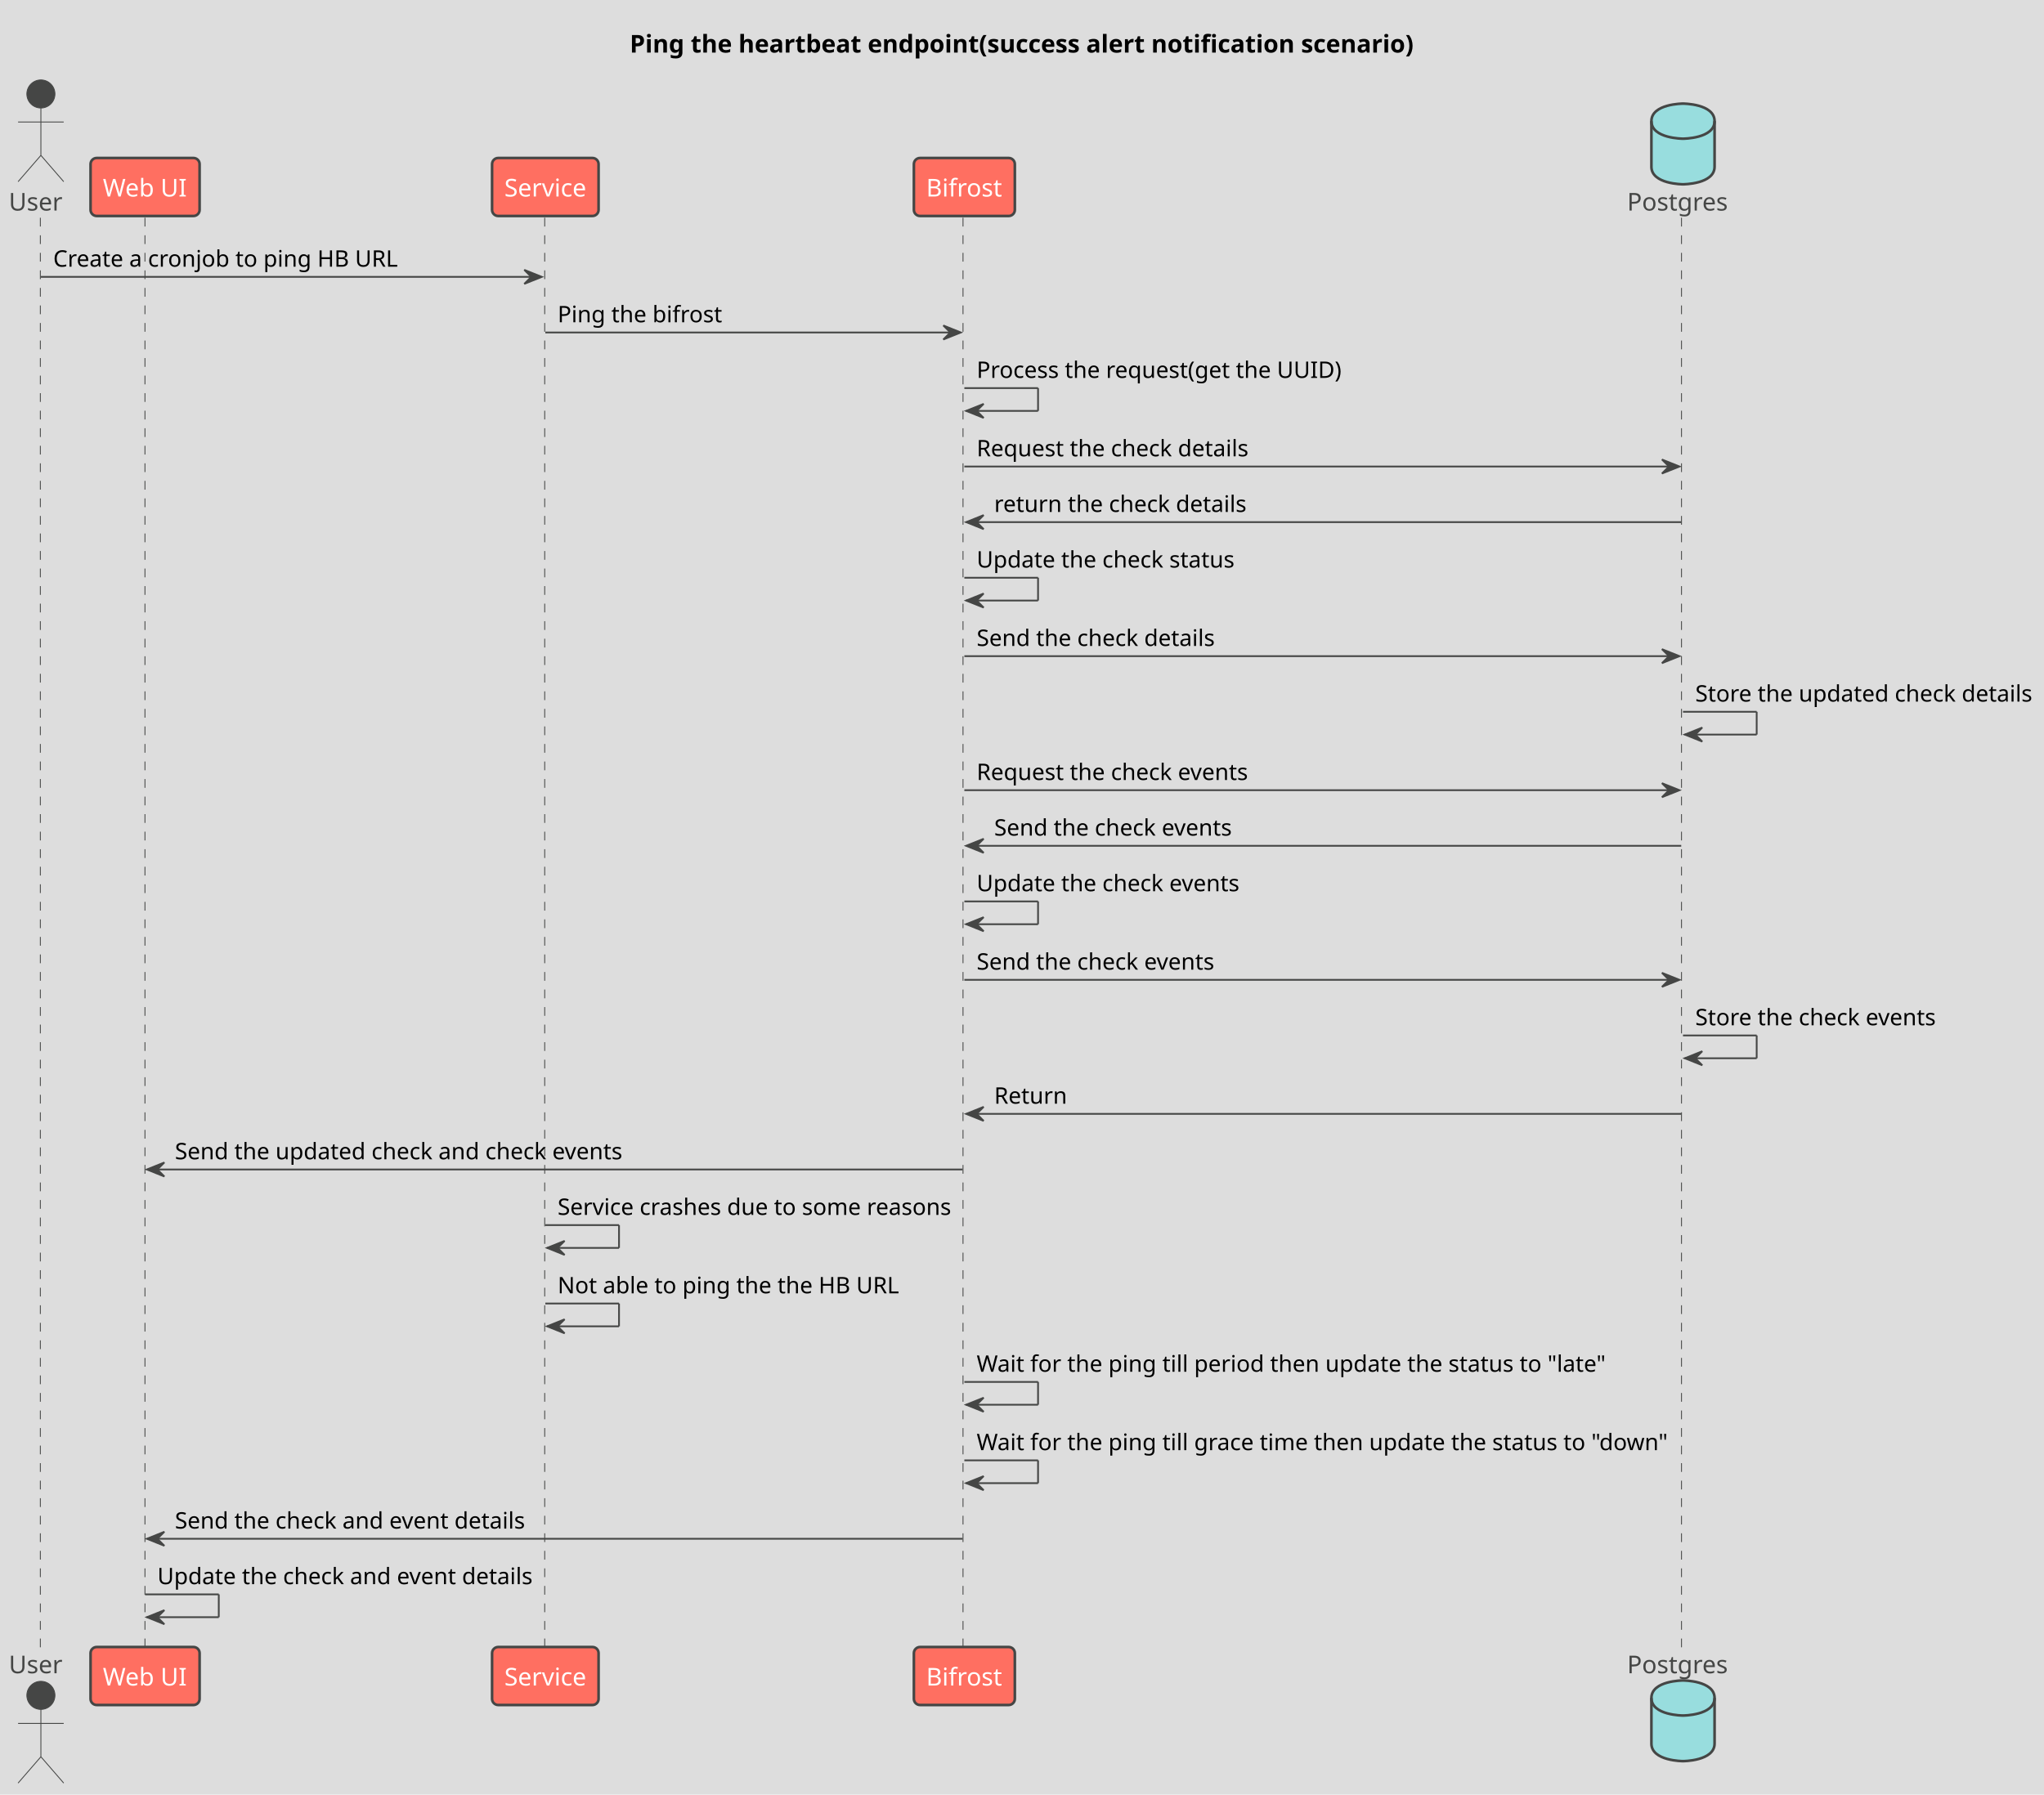
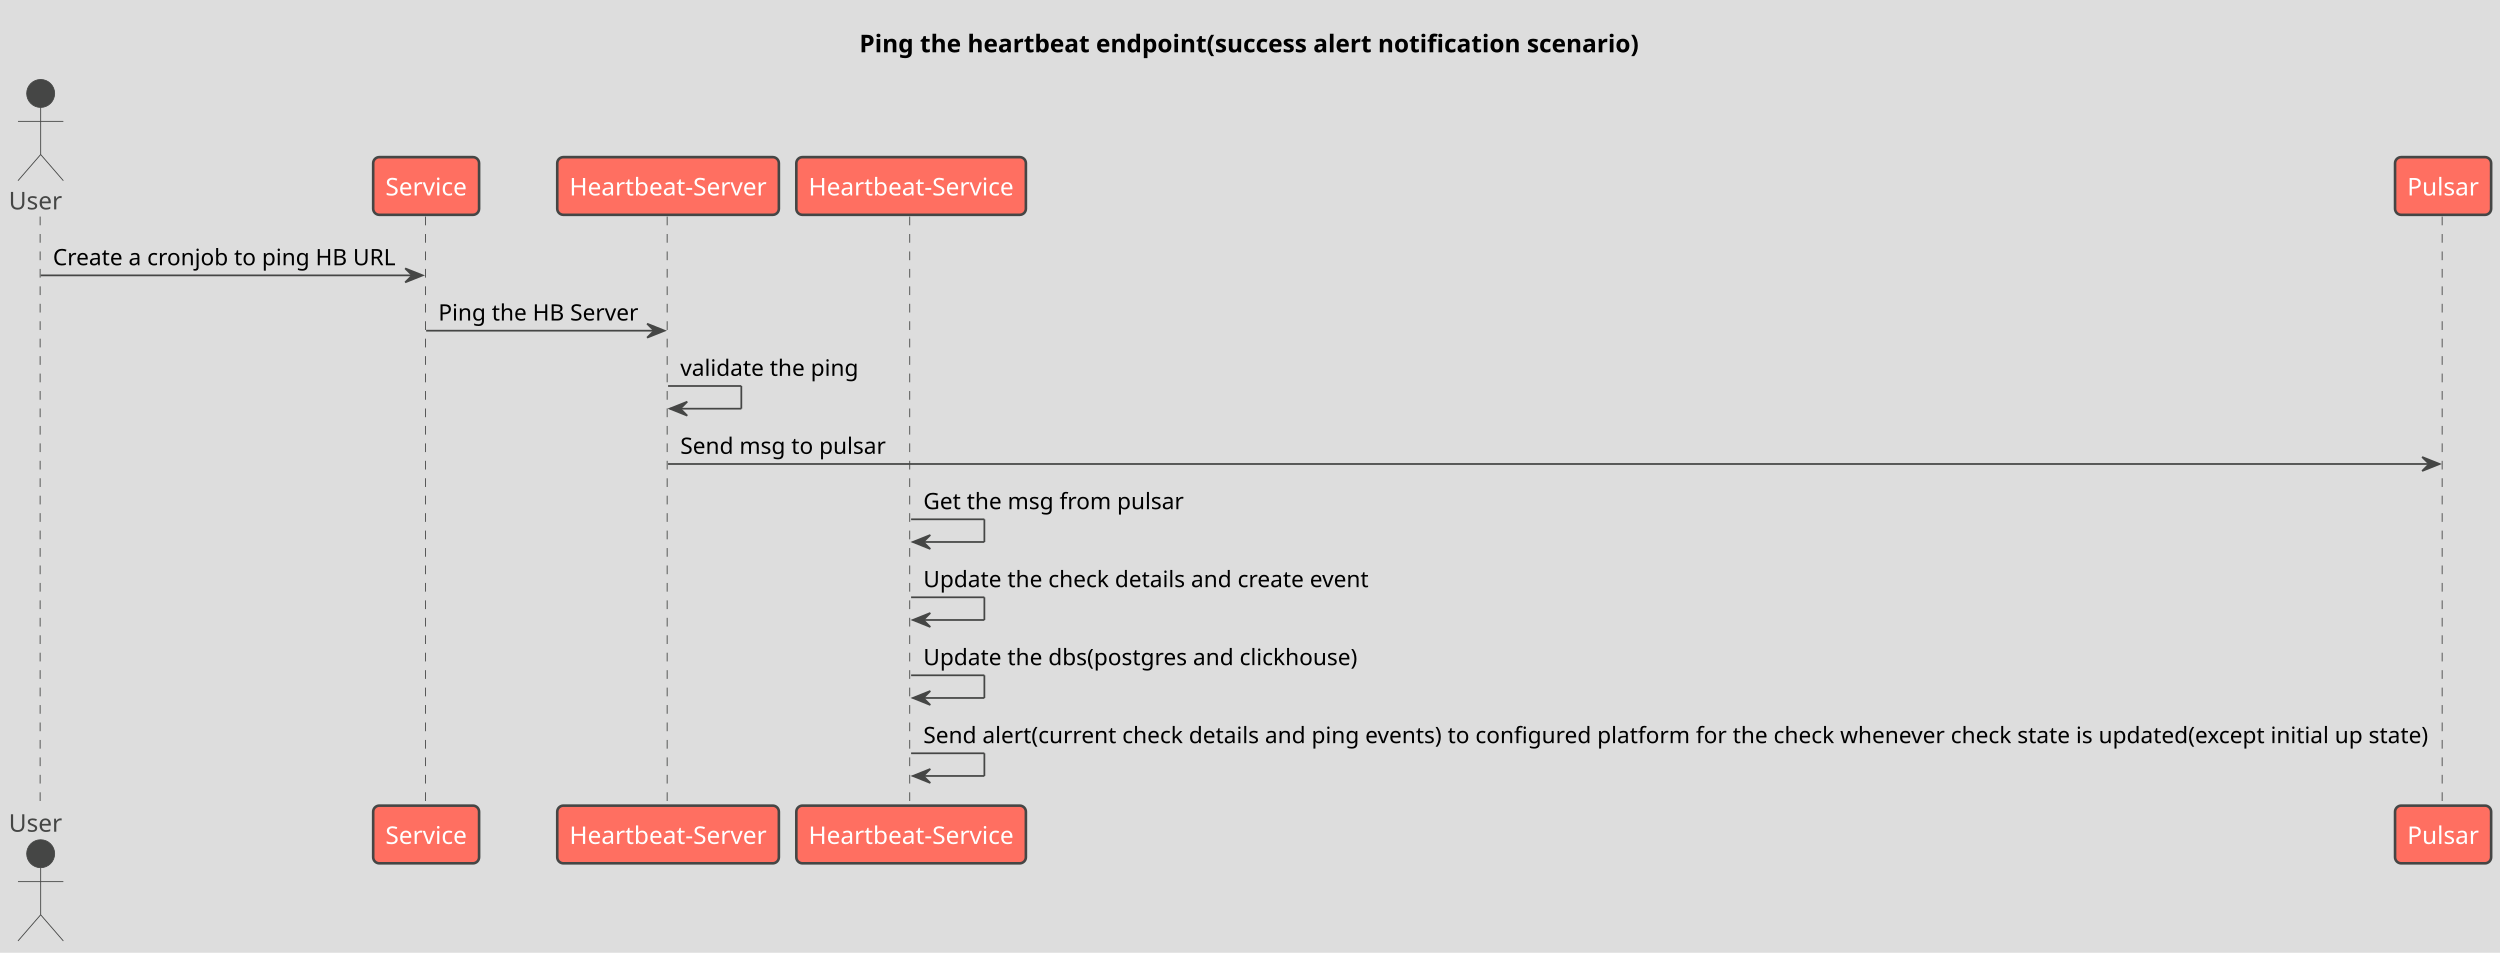
- <svg xmlns="http://www.w3.org/2000/svg" contentStyleType="text/css" height="1023px" preserveAspectRatio="none" style="width:1165px;height:1023px;background:#DDDDDD;" version="1.1" viewBox="0 0 1165 1023" width="1165px" zoomAndPan="magnify">
+ <svg xmlns="http://www.w3.org/2000/svg" contentStyleType="text/css" height="546px" preserveAspectRatio="none" style="width:1433px;height:546px;background:#DDDDDD;" version="1.1" viewBox="0 0 1433 546" width="1433px" zoomAndPan="magnify">
  <defs />
  <g>
-     <rect fill="#DDDDDD" height="1023" style="stroke:none;stroke-width:1.0;" width="1165" x="0" y="0" />
-     <text fill="#000000" font-family="sans-serif" font-size="14" font-weight="bold" lengthAdjust="spacing" textLength="446.738" x="358.925" y="29.966">Ping the heartbeat endpoint(success alert notification scenario)</text>
-     <line style="stroke:#454645;stroke-width:0.5;stroke-dasharray:5.0,5.0;" x1="23" x2="23" y1="124.136" y2="939.962" />
-     <line style="stroke:#454645;stroke-width:0.5;stroke-dasharray:5.0,5.0;" x1="82.618" x2="82.618" y1="124.136" y2="939.962" />
-     <line style="stroke:#454645;stroke-width:0.5;stroke-dasharray:5.0,5.0;" x1="310.462" x2="310.462" y1="124.136" y2="939.962" />
-     <line style="stroke:#454645;stroke-width:0.5;stroke-dasharray:5.0,5.0;" x1="548.879" x2="548.879" y1="124.136" y2="939.962" />
-     <line style="stroke:#454645;stroke-width:0.5;stroke-dasharray:5.0,5.0;" x1="958.393" x2="958.393" y1="124.136" y2="939.962" />
+     <rect fill="#DDDDDD" height="546" style="stroke:none;stroke-width:1.0;" width="1433" x="0" y="0" />
+     <text fill="#000000" font-family="sans-serif" font-size="14" font-weight="bold" lengthAdjust="spacing" textLength="446.738" x="492.589" y="29.966">Ping the heartbeat endpoint(success alert notification scenario)</text>
+     <line style="stroke:#454645;stroke-width:0.5;stroke-dasharray:5.0,5.0;" x1="23" x2="23" y1="124.136" y2="462.784" />
+     <line style="stroke:#454645;stroke-width:0.5;stroke-dasharray:5.0,5.0;" x1="243.907" x2="243.907" y1="124.136" y2="462.784" />
+     <line style="stroke:#454645;stroke-width:0.5;stroke-dasharray:5.0,5.0;" x1="382.414" x2="382.414" y1="124.136" y2="462.784" />
+     <line style="stroke:#454645;stroke-width:0.5;stroke-dasharray:5.0,5.0;" x1="521.45" x2="521.45" y1="124.136" y2="462.784" />
+     <line style="stroke:#454645;stroke-width:0.5;stroke-dasharray:5.0,5.0;" x1="1399.841" x2="1399.841" y1="124.136" y2="462.784" />
    <text fill="#454645" font-family="sans-serif" font-size="14" lengthAdjust="spacing" textLength="30.618" x="5" y="120.034">User</text>
    <ellipse cx="23.309" cy="53.568" fill="#454645" rx="8" ry="8" style="stroke:#454645;stroke-width:0.5;" />
    <path d="M23.309,61.568 L23.309,88.568 M10.309,69.568 L36.309,69.568 M23.309,88.568 L10.309,103.568 M23.309,88.568 L36.309,103.568 " fill="none" style="stroke:#454645;stroke-width:0.5;" />
-     <text fill="#454645" font-family="sans-serif" font-size="14" lengthAdjust="spacing" textLength="30.618" x="5" y="953.928">User</text>
-     <ellipse cx="23.309" cy="966.53" fill="#454645" rx="8" ry="8" style="stroke:#454645;stroke-width:0.5;" />
-     <path d="M23.309,974.53 L23.309,1001.53 M10.309,982.53 L36.309,982.53 M23.309,1001.53 L10.309,1016.53 M23.309,1001.53 L36.309,1016.53 " fill="none" style="stroke:#454645;stroke-width:0.5;" />
-     <rect fill="#FF6F61" height="33.068" rx="3.5" ry="3.5" style="stroke:#454645;stroke-width:1.5;" width="62.146" x="51.618" y="90.068" />
-     <text fill="#FFFFFF" font-family="sans-serif" font-size="14" lengthAdjust="spacing" textLength="48.146" x="58.618" y="112.034">Web UI</text>
-     <rect fill="#FF6F61" height="33.068" rx="3.5" ry="3.5" style="stroke:#454645;stroke-width:1.5;" width="62.146" x="51.618" y="938.962" />
-     <text fill="#FFFFFF" font-family="sans-serif" font-size="14" lengthAdjust="spacing" textLength="48.146" x="58.618" y="960.928">Web UI</text>
-     <rect fill="#FF6F61" height="33.068" rx="3.5" ry="3.5" style="stroke:#454645;stroke-width:1.5;" width="60.704" x="280.462" y="90.068" />
-     <text fill="#FFFFFF" font-family="sans-serif" font-size="14" lengthAdjust="spacing" textLength="46.704" x="287.462" y="112.034">Service</text>
-     <rect fill="#FF6F61" height="33.068" rx="3.5" ry="3.5" style="stroke:#454645;stroke-width:1.5;" width="60.704" x="280.462" y="938.962" />
-     <text fill="#FFFFFF" font-family="sans-serif" font-size="14" lengthAdjust="spacing" textLength="46.704" x="287.462" y="960.928">Service</text>
-     <rect fill="#FF6F61" height="33.068" rx="3.5" ry="3.5" style="stroke:#454645;stroke-width:1.5;" width="57.54" x="520.879" y="90.068" />
-     <text fill="#FFFFFF" font-family="sans-serif" font-size="14" lengthAdjust="spacing" textLength="43.54" x="527.879" y="112.034">Bifrost</text>
-     <rect fill="#FF6F61" height="33.068" rx="3.5" ry="3.5" style="stroke:#454645;stroke-width:1.5;" width="57.54" x="520.879" y="938.962" />
-     <text fill="#FFFFFF" font-family="sans-serif" font-size="14" lengthAdjust="spacing" textLength="43.54" x="527.879" y="960.928">Bifrost</text>
-     <text fill="#454645" font-family="sans-serif" font-size="14" lengthAdjust="spacing" textLength="57.694" x="927.393" y="120.034">Postgres</text>
-     <path d="M941.24,69.068 C941.24,59.068 959.24,59.068 959.24,59.068 C959.24,59.068 977.24,59.068 977.24,69.068 L977.24,95.068 C977.24,105.068 959.24,105.068 959.24,105.068 C959.24,105.068 941.24,105.068 941.24,95.068 L941.24,69.068 " fill="#98DDDE" style="stroke:#454645;stroke-width:1.5;" />
-     <path d="M941.24,69.068 C941.24,79.068 959.24,79.068 959.24,79.068 C959.24,79.068 977.24,79.068 977.24,69.068 " fill="none" style="stroke:#454645;stroke-width:1.5;" />
-     <text fill="#454645" font-family="sans-serif" font-size="14" lengthAdjust="spacing" textLength="57.694" x="927.393" y="953.928">Postgres</text>
-     <path d="M941.24,968.03 C941.24,958.03 959.24,958.03 959.24,958.03 C959.24,958.03 977.24,958.03 977.24,968.03 L977.24,994.03 C977.24,1004.03 959.24,1004.03 959.24,1004.03 C959.24,1004.03 941.24,1004.03 941.24,994.03 L941.24,968.03 " fill="#98DDDE" style="stroke:#454645;stroke-width:1.5;" />
-     <path d="M941.24,968.03 C941.24,978.03 959.24,978.03 959.24,978.03 C959.24,978.03 977.24,978.03 977.24,968.03 " fill="none" style="stroke:#454645;stroke-width:1.5;" />
-     <polygon fill="#454645" points="298.814,153.842,308.814,157.842,298.814,161.842,302.814,157.842" style="stroke:#454645;stroke-width:1.0;" />
-     <line style="stroke:#454645;stroke-width:1.0;" x1="23.309" x2="304.814" y1="157.842" y2="157.842" />
+     <text fill="#454645" font-family="sans-serif" font-size="14" lengthAdjust="spacing" textLength="30.618" x="5" y="476.75">User</text>
+     <ellipse cx="23.309" cy="489.352" fill="#454645" rx="8" ry="8" style="stroke:#454645;stroke-width:0.5;" />
+     <path d="M23.309,497.352 L23.309,524.352 M10.309,505.352 L36.309,505.352 M23.309,524.352 L10.309,539.352 M23.309,524.352 L36.309,539.352 " fill="none" style="stroke:#454645;stroke-width:0.5;" />
+     <rect fill="#FF6F61" height="33.068" rx="3.5" ry="3.5" style="stroke:#454645;stroke-width:1.5;" width="60.704" x="213.907" y="90.068" />
+     <text fill="#FFFFFF" font-family="sans-serif" font-size="14" lengthAdjust="spacing" textLength="46.704" x="220.907" y="112.034">Service</text>
+     <rect fill="#FF6F61" height="33.068" rx="3.5" ry="3.5" style="stroke:#454645;stroke-width:1.5;" width="60.704" x="213.907" y="461.784" />
+     <text fill="#FFFFFF" font-family="sans-serif" font-size="14" lengthAdjust="spacing" textLength="46.704" x="220.907" y="483.75">Service</text>
+     <rect fill="#FF6F61" height="33.068" rx="3.5" ry="3.5" style="stroke:#454645;stroke-width:1.5;" width="127.036" x="319.414" y="90.068" />
+     <text fill="#FFFFFF" font-family="sans-serif" font-size="14" lengthAdjust="spacing" textLength="113.036" x="326.414" y="112.034">Heartbeat-Server</text>
+     <rect fill="#FF6F61" height="33.068" rx="3.5" ry="3.5" style="stroke:#454645;stroke-width:1.5;" width="127.036" x="319.414" y="461.784" />
+     <text fill="#FFFFFF" font-family="sans-serif" font-size="14" lengthAdjust="spacing" textLength="113.036" x="326.414" y="483.75">Heartbeat-Server</text>
+     <rect fill="#FF6F61" height="33.068" rx="3.5" ry="3.5" style="stroke:#454645;stroke-width:1.5;" width="131.586" x="456.45" y="90.068" />
+     <text fill="#FFFFFF" font-family="sans-serif" font-size="14" lengthAdjust="spacing" textLength="117.586" x="463.45" y="112.034">Heartbeat-Service</text>
+     <rect fill="#FF6F61" height="33.068" rx="3.5" ry="3.5" style="stroke:#454645;stroke-width:1.5;" width="131.586" x="456.45" y="461.784" />
+     <text fill="#FFFFFF" font-family="sans-serif" font-size="14" lengthAdjust="spacing" textLength="117.586" x="463.45" y="483.75">Heartbeat-Service</text>
+     <rect fill="#FF6F61" height="33.068" rx="3.5" ry="3.5" style="stroke:#454645;stroke-width:1.5;" width="55.076" x="1372.841" y="90.068" />
+     <text fill="#FFFFFF" font-family="sans-serif" font-size="14" lengthAdjust="spacing" textLength="41.076" x="1379.841" y="112.034">Pulsar</text>
+     <rect fill="#FF6F61" height="33.068" rx="3.5" ry="3.5" style="stroke:#454645;stroke-width:1.5;" width="55.076" x="1372.841" y="461.784" />
+     <text fill="#FFFFFF" font-family="sans-serif" font-size="14" lengthAdjust="spacing" textLength="41.076" x="1379.841" y="483.75">Pulsar</text>
+     <polygon fill="#454645" points="232.259,153.842,242.259,157.842,232.259,161.842,236.259,157.842" style="stroke:#454645;stroke-width:1.0;" />
+     <line style="stroke:#454645;stroke-width:1.0;" x1="23.309" x2="238.259" y1="157.842" y2="157.842" />
    <text fill="#000000" font-family="sans-serif" font-size="13" lengthAdjust="spacing" textLength="196.95" x="30.309" y="152.033">Create a cronjob to ping HB URL</text>
-     <polygon fill="#454645" points="537.649,185.548,547.649,189.548,537.649,193.548,541.649,189.548" style="stroke:#454645;stroke-width:1.0;" />
-     <line style="stroke:#454645;stroke-width:1.0;" x1="310.814" x2="543.649" y1="189.548" y2="189.548" />
-     <text fill="#000000" font-family="sans-serif" font-size="13" lengthAdjust="spacing" textLength="94.042" x="317.814" y="183.739">Ping the bifrost</text>
-     <line style="stroke:#454645;stroke-width:1.0;" x1="549.649" x2="591.649" y1="221.254" y2="221.254" />
-     <line style="stroke:#454645;stroke-width:1.0;" x1="591.649" x2="591.649" y1="221.254" y2="234.254" />
-     <line style="stroke:#454645;stroke-width:1.0;" x1="550.649" x2="591.649" y1="234.254" y2="234.254" />
-     <polygon fill="#454645" points="560.649,230.254,550.649,234.254,560.649,238.254,556.649,234.254" style="stroke:#454645;stroke-width:1.0;" />
-     <text fill="#000000" font-family="sans-serif" font-size="13" lengthAdjust="spacing" textLength="208.468" x="556.649" y="215.445">Process the request(get the UUID)</text>
-     <polygon fill="#454645" points="947.24,261.96,957.24,265.96,947.24,269.96,951.24,265.96" style="stroke:#454645;stroke-width:1.0;" />
-     <line style="stroke:#454645;stroke-width:1.0;" x1="549.649" x2="953.24" y1="265.96" y2="265.96" />
-     <text fill="#000000" font-family="sans-serif" font-size="13" lengthAdjust="spacing" textLength="154.934" x="556.649" y="260.151">Request the check details</text>
-     <polygon fill="#454645" points="560.649,293.666,550.649,297.666,560.649,301.666,556.649,297.666" style="stroke:#454645;stroke-width:1.0;" />
-     <line style="stroke:#454645;stroke-width:1.0;" x1="554.649" x2="958.24" y1="297.666" y2="297.666" />
-     <text fill="#000000" font-family="sans-serif" font-size="13" lengthAdjust="spacing" textLength="144.066" x="566.649" y="291.857">return the check details</text>
-     <line style="stroke:#454645;stroke-width:1.0;" x1="549.649" x2="591.649" y1="329.372" y2="329.372" />
-     <line style="stroke:#454645;stroke-width:1.0;" x1="591.649" x2="591.649" y1="329.372" y2="342.372" />
-     <line style="stroke:#454645;stroke-width:1.0;" x1="550.649" x2="591.649" y1="342.372" y2="342.372" />
-     <polygon fill="#454645" points="560.649,338.372,550.649,342.372,560.649,346.372,556.649,342.372" style="stroke:#454645;stroke-width:1.0;" />
-     <text fill="#000000" font-family="sans-serif" font-size="13" lengthAdjust="spacing" textLength="146.965" x="556.649" y="323.563">Update the check status</text>
-     <polygon fill="#454645" points="947.24,370.078,957.24,374.078,947.24,378.078,951.24,374.078" style="stroke:#454645;stroke-width:1.0;" />
-     <line style="stroke:#454645;stroke-width:1.0;" x1="549.649" x2="953.24" y1="374.078" y2="374.078" />
-     <text fill="#000000" font-family="sans-serif" font-size="13" lengthAdjust="spacing" textLength="135.733" x="556.649" y="368.269">Send the check details</text>
-     <line style="stroke:#454645;stroke-width:1.0;" x1="959.24" x2="1001.24" y1="405.784" y2="405.784" />
-     <line style="stroke:#454645;stroke-width:1.0;" x1="1001.24" x2="1001.24" y1="405.784" y2="418.784" />
-     <line style="stroke:#454645;stroke-width:1.0;" x1="960.24" x2="1001.24" y1="418.784" y2="418.784" />
-     <polygon fill="#454645" points="970.24,414.784,960.24,418.784,970.24,422.784,966.24,418.784" style="stroke:#454645;stroke-width:1.0;" />
-     <text fill="#000000" font-family="sans-serif" font-size="13" lengthAdjust="spacing" textLength="192.348" x="966.24" y="399.975">Store the updated check details</text>
-     <polygon fill="#454645" points="947.24,446.49,957.24,450.49,947.24,454.49,951.24,450.49" style="stroke:#454645;stroke-width:1.0;" />
-     <line style="stroke:#454645;stroke-width:1.0;" x1="549.649" x2="953.24" y1="450.49" y2="450.49" />
-     <text fill="#000000" font-family="sans-serif" font-size="13" lengthAdjust="spacing" textLength="154.908" x="556.649" y="444.681">Request the check events</text>
-     <polygon fill="#454645" points="560.649,478.196,550.649,482.196,560.649,486.196,556.649,482.196" style="stroke:#454645;stroke-width:1.0;" />
-     <line style="stroke:#454645;stroke-width:1.0;" x1="554.649" x2="958.24" y1="482.196" y2="482.196" />
-     <text fill="#000000" font-family="sans-serif" font-size="13" lengthAdjust="spacing" textLength="135.707" x="566.649" y="476.387">Send the check events</text>
-     <line style="stroke:#454645;stroke-width:1.0;" x1="549.649" x2="591.649" y1="513.902" y2="513.902" />
-     <line style="stroke:#454645;stroke-width:1.0;" x1="591.649" x2="591.649" y1="513.902" y2="526.902" />
-     <line style="stroke:#454645;stroke-width:1.0;" x1="550.649" x2="591.649" y1="526.902" y2="526.902" />
-     <polygon fill="#454645" points="560.649,522.902,550.649,526.902,560.649,530.902,556.649,526.902" style="stroke:#454645;stroke-width:1.0;" />
-     <text fill="#000000" font-family="sans-serif" font-size="13" lengthAdjust="spacing" textLength="150.02" x="556.649" y="508.093">Update the check events</text>
-     <polygon fill="#454645" points="947.24,554.608,957.24,558.608,947.24,562.608,951.24,558.608" style="stroke:#454645;stroke-width:1.0;" />
-     <line style="stroke:#454645;stroke-width:1.0;" x1="549.649" x2="953.24" y1="558.608" y2="558.608" />
-     <text fill="#000000" font-family="sans-serif" font-size="13" lengthAdjust="spacing" textLength="135.707" x="556.649" y="552.799">Send the check events</text>
-     <line style="stroke:#454645;stroke-width:1.0;" x1="959.24" x2="1001.24" y1="590.314" y2="590.314" />
-     <line style="stroke:#454645;stroke-width:1.0;" x1="1001.24" x2="1001.24" y1="590.314" y2="603.314" />
-     <line style="stroke:#454645;stroke-width:1.0;" x1="960.24" x2="1001.24" y1="603.314" y2="603.314" />
-     <polygon fill="#454645" points="970.24,599.314,960.24,603.314,970.24,607.314,966.24,603.314" style="stroke:#454645;stroke-width:1.0;" />
-     <text fill="#000000" font-family="sans-serif" font-size="13" lengthAdjust="spacing" textLength="137.605" x="966.24" y="584.505">Store the check events</text>
-     <polygon fill="#454645" points="560.649,631.02,550.649,635.02,560.649,639.02,556.649,635.02" style="stroke:#454645;stroke-width:1.0;" />
-     <line style="stroke:#454645;stroke-width:1.0;" x1="554.649" x2="958.24" y1="635.02" y2="635.02" />
-     <text fill="#000000" font-family="sans-serif" font-size="13" lengthAdjust="spacing" textLength="41.548" x="566.649" y="629.211">Return</text>
-     <polygon fill="#454645" points="93.691,662.726,83.691,666.726,93.691,670.726,89.691,666.726" style="stroke:#454645;stroke-width:1.0;" />
-     <line style="stroke:#454645;stroke-width:1.0;" x1="87.691" x2="548.649" y1="666.726" y2="666.726" />
-     <text fill="#000000" font-family="sans-serif" font-size="13" lengthAdjust="spacing" textLength="255.294" x="99.691" y="660.917">Send the updated check and check events</text>
-     <line style="stroke:#454645;stroke-width:1.0;" x1="310.814" x2="352.814" y1="698.432" y2="698.432" />
-     <line style="stroke:#454645;stroke-width:1.0;" x1="352.814" x2="352.814" y1="698.432" y2="711.432" />
-     <line style="stroke:#454645;stroke-width:1.0;" x1="311.814" x2="352.814" y1="711.432" y2="711.432" />
-     <polygon fill="#454645" points="321.814,707.432,311.814,711.432,321.814,715.432,317.814,711.432" style="stroke:#454645;stroke-width:1.0;" />
-     <text fill="#000000" font-family="sans-serif" font-size="13" lengthAdjust="spacing" textLength="224.835" x="317.814" y="692.623">Service crashes due to some reasons</text>
-     <line style="stroke:#454645;stroke-width:1.0;" x1="310.814" x2="352.814" y1="743.138" y2="743.138" />
-     <line style="stroke:#454645;stroke-width:1.0;" x1="352.814" x2="352.814" y1="743.138" y2="756.138" />
-     <line style="stroke:#454645;stroke-width:1.0;" x1="311.814" x2="352.814" y1="756.138" y2="756.138" />
-     <polygon fill="#454645" points="321.814,752.138,311.814,756.138,321.814,760.138,317.814,756.138" style="stroke:#454645;stroke-width:1.0;" />
-     <text fill="#000000" font-family="sans-serif" font-size="13" lengthAdjust="spacing" textLength="194.61" x="317.814" y="737.329">Not able to ping the the HB URL</text>
-     <line style="stroke:#454645;stroke-width:1.0;" x1="549.649" x2="591.649" y1="787.844" y2="787.844" />
-     <line style="stroke:#454645;stroke-width:1.0;" x1="591.649" x2="591.649" y1="787.844" y2="800.844" />
-     <line style="stroke:#454645;stroke-width:1.0;" x1="550.649" x2="591.649" y1="800.844" y2="800.844" />
-     <polygon fill="#454645" points="560.649,796.844,550.649,800.844,560.649,804.844,556.649,800.844" style="stroke:#454645;stroke-width:1.0;" />
-     <text fill="#000000" font-family="sans-serif" font-size="13" lengthAdjust="spacing" textLength="358.917" x="556.649" y="782.035">Wait for the ping till period then update the status to "late"</text>
-     <line style="stroke:#454645;stroke-width:1.0;" x1="549.649" x2="591.649" y1="832.55" y2="832.55" />
-     <line style="stroke:#454645;stroke-width:1.0;" x1="591.649" x2="591.649" y1="832.55" y2="845.55" />
-     <line style="stroke:#454645;stroke-width:1.0;" x1="550.649" x2="591.649" y1="845.55" y2="845.55" />
-     <polygon fill="#454645" points="560.649,841.55,550.649,845.55,560.649,849.55,556.649,845.55" style="stroke:#454645;stroke-width:1.0;" />
-     <text fill="#000000" font-family="sans-serif" font-size="13" lengthAdjust="spacing" textLength="395.59" x="556.649" y="826.741">Wait for the ping till grace time then update the status to "down"</text>
-     <polygon fill="#454645" points="93.691,873.256,83.691,877.256,93.691,881.256,89.691,877.256" style="stroke:#454645;stroke-width:1.0;" />
-     <line style="stroke:#454645;stroke-width:1.0;" x1="87.691" x2="548.649" y1="877.256" y2="877.256" />
-     <text fill="#000000" font-family="sans-serif" font-size="13" lengthAdjust="spacing" textLength="199.81" x="99.691" y="871.447">Send the check and event details</text>
-     <line style="stroke:#454645;stroke-width:1.0;" x1="82.691" x2="124.691" y1="908.962" y2="908.962" />
-     <line style="stroke:#454645;stroke-width:1.0;" x1="124.691" x2="124.691" y1="908.962" y2="921.962" />
-     <line style="stroke:#454645;stroke-width:1.0;" x1="83.691" x2="124.691" y1="921.962" y2="921.962" />
-     <polygon fill="#454645" points="93.691,917.962,83.691,921.962,93.691,925.962,89.691,921.962" style="stroke:#454645;stroke-width:1.0;" />
-     <text fill="#000000" font-family="sans-serif" font-size="13" lengthAdjust="spacing" textLength="214.123" x="89.691" y="903.153">Update the check and event details</text>
+     <polygon fill="#454645" points="370.932,185.548,380.932,189.548,370.932,193.548,374.932,189.548" style="stroke:#454645;stroke-width:1.0;" />
+     <line style="stroke:#454645;stroke-width:1.0;" x1="244.259" x2="376.932" y1="189.548" y2="189.548" />
+     <text fill="#000000" font-family="sans-serif" font-size="13" lengthAdjust="spacing" textLength="114.673" x="251.259" y="183.739">Ping the HB Server</text>
+     <line style="stroke:#454645;stroke-width:1.0;" x1="382.932" x2="424.932" y1="221.254" y2="221.254" />
+     <line style="stroke:#454645;stroke-width:1.0;" x1="424.932" x2="424.932" y1="221.254" y2="234.254" />
+     <line style="stroke:#454645;stroke-width:1.0;" x1="383.932" x2="424.932" y1="234.254" y2="234.254" />
+     <polygon fill="#454645" points="393.932,230.254,383.932,234.254,393.932,238.254,389.932,234.254" style="stroke:#454645;stroke-width:1.0;" />
+     <text fill="#000000" font-family="sans-serif" font-size="13" lengthAdjust="spacing" textLength="102.115" x="389.932" y="215.445">validate the ping</text>
+     <polygon fill="#454645" points="1388.379,261.96,1398.379,265.96,1388.379,269.96,1392.379,265.96" style="stroke:#454645;stroke-width:1.0;" />
+     <line style="stroke:#454645;stroke-width:1.0;" x1="382.932" x2="1394.379" y1="265.96" y2="265.96" />
+     <text fill="#000000" font-family="sans-serif" font-size="13" lengthAdjust="spacing" textLength="117.845" x="389.932" y="260.151">Send msg to pulsar</text>
+     <line style="stroke:#454645;stroke-width:1.0;" x1="522.243" x2="564.243" y1="297.666" y2="297.666" />
+     <line style="stroke:#454645;stroke-width:1.0;" x1="564.243" x2="564.243" y1="297.666" y2="310.666" />
+     <line style="stroke:#454645;stroke-width:1.0;" x1="523.243" x2="564.243" y1="310.666" y2="310.666" />
+     <polygon fill="#454645" points="533.243,306.666,523.243,310.666,533.243,314.666,529.243,310.666" style="stroke:#454645;stroke-width:1.0;" />
+     <text fill="#000000" font-family="sans-serif" font-size="13" lengthAdjust="spacing" textLength="149.578" x="529.243" y="291.857">Get the msg from pulsar</text>
+     <line style="stroke:#454645;stroke-width:1.0;" x1="522.243" x2="564.243" y1="342.372" y2="342.372" />
+     <line style="stroke:#454645;stroke-width:1.0;" x1="564.243" x2="564.243" y1="342.372" y2="355.372" />
+     <line style="stroke:#454645;stroke-width:1.0;" x1="523.243" x2="564.243" y1="355.372" y2="355.372" />
+     <polygon fill="#454645" points="533.243,351.372,523.243,355.372,533.243,359.372,529.243,355.372" style="stroke:#454645;stroke-width:1.0;" />
+     <text fill="#000000" font-family="sans-serif" font-size="13" lengthAdjust="spacing" textLength="255.762" x="529.243" y="336.563">Update the check details and create event</text>
+     <line style="stroke:#454645;stroke-width:1.0;" x1="522.243" x2="564.243" y1="387.078" y2="387.078" />
+     <line style="stroke:#454645;stroke-width:1.0;" x1="564.243" x2="564.243" y1="387.078" y2="400.078" />
+     <line style="stroke:#454645;stroke-width:1.0;" x1="523.243" x2="564.243" y1="400.078" y2="400.078" />
+     <polygon fill="#454645" points="533.243,396.078,523.243,400.078,533.243,404.078,529.243,400.078" style="stroke:#454645;stroke-width:1.0;" />
+     <text fill="#000000" font-family="sans-serif" font-size="13" lengthAdjust="spacing" textLength="249.054" x="529.243" y="381.269">Update the dbs(postgres and clickhouse)</text>
+     <line style="stroke:#454645;stroke-width:1.0;" x1="522.243" x2="564.243" y1="431.784" y2="431.784" />
+     <line style="stroke:#454645;stroke-width:1.0;" x1="564.243" x2="564.243" y1="431.784" y2="444.784" />
+     <line style="stroke:#454645;stroke-width:1.0;" x1="523.243" x2="564.243" y1="444.784" y2="444.784" />
+     <polygon fill="#454645" points="533.243,440.784,523.243,444.784,533.243,448.784,529.243,444.784" style="stroke:#454645;stroke-width:1.0;" />
+     <text fill="#000000" font-family="sans-serif" font-size="13" lengthAdjust="spacing" textLength="864.136" x="529.243" y="425.975">Send alert(current check details and ping events) to configured platform for the check whenever check state is updated(except initial up state)</text>
  </g>
</svg>
